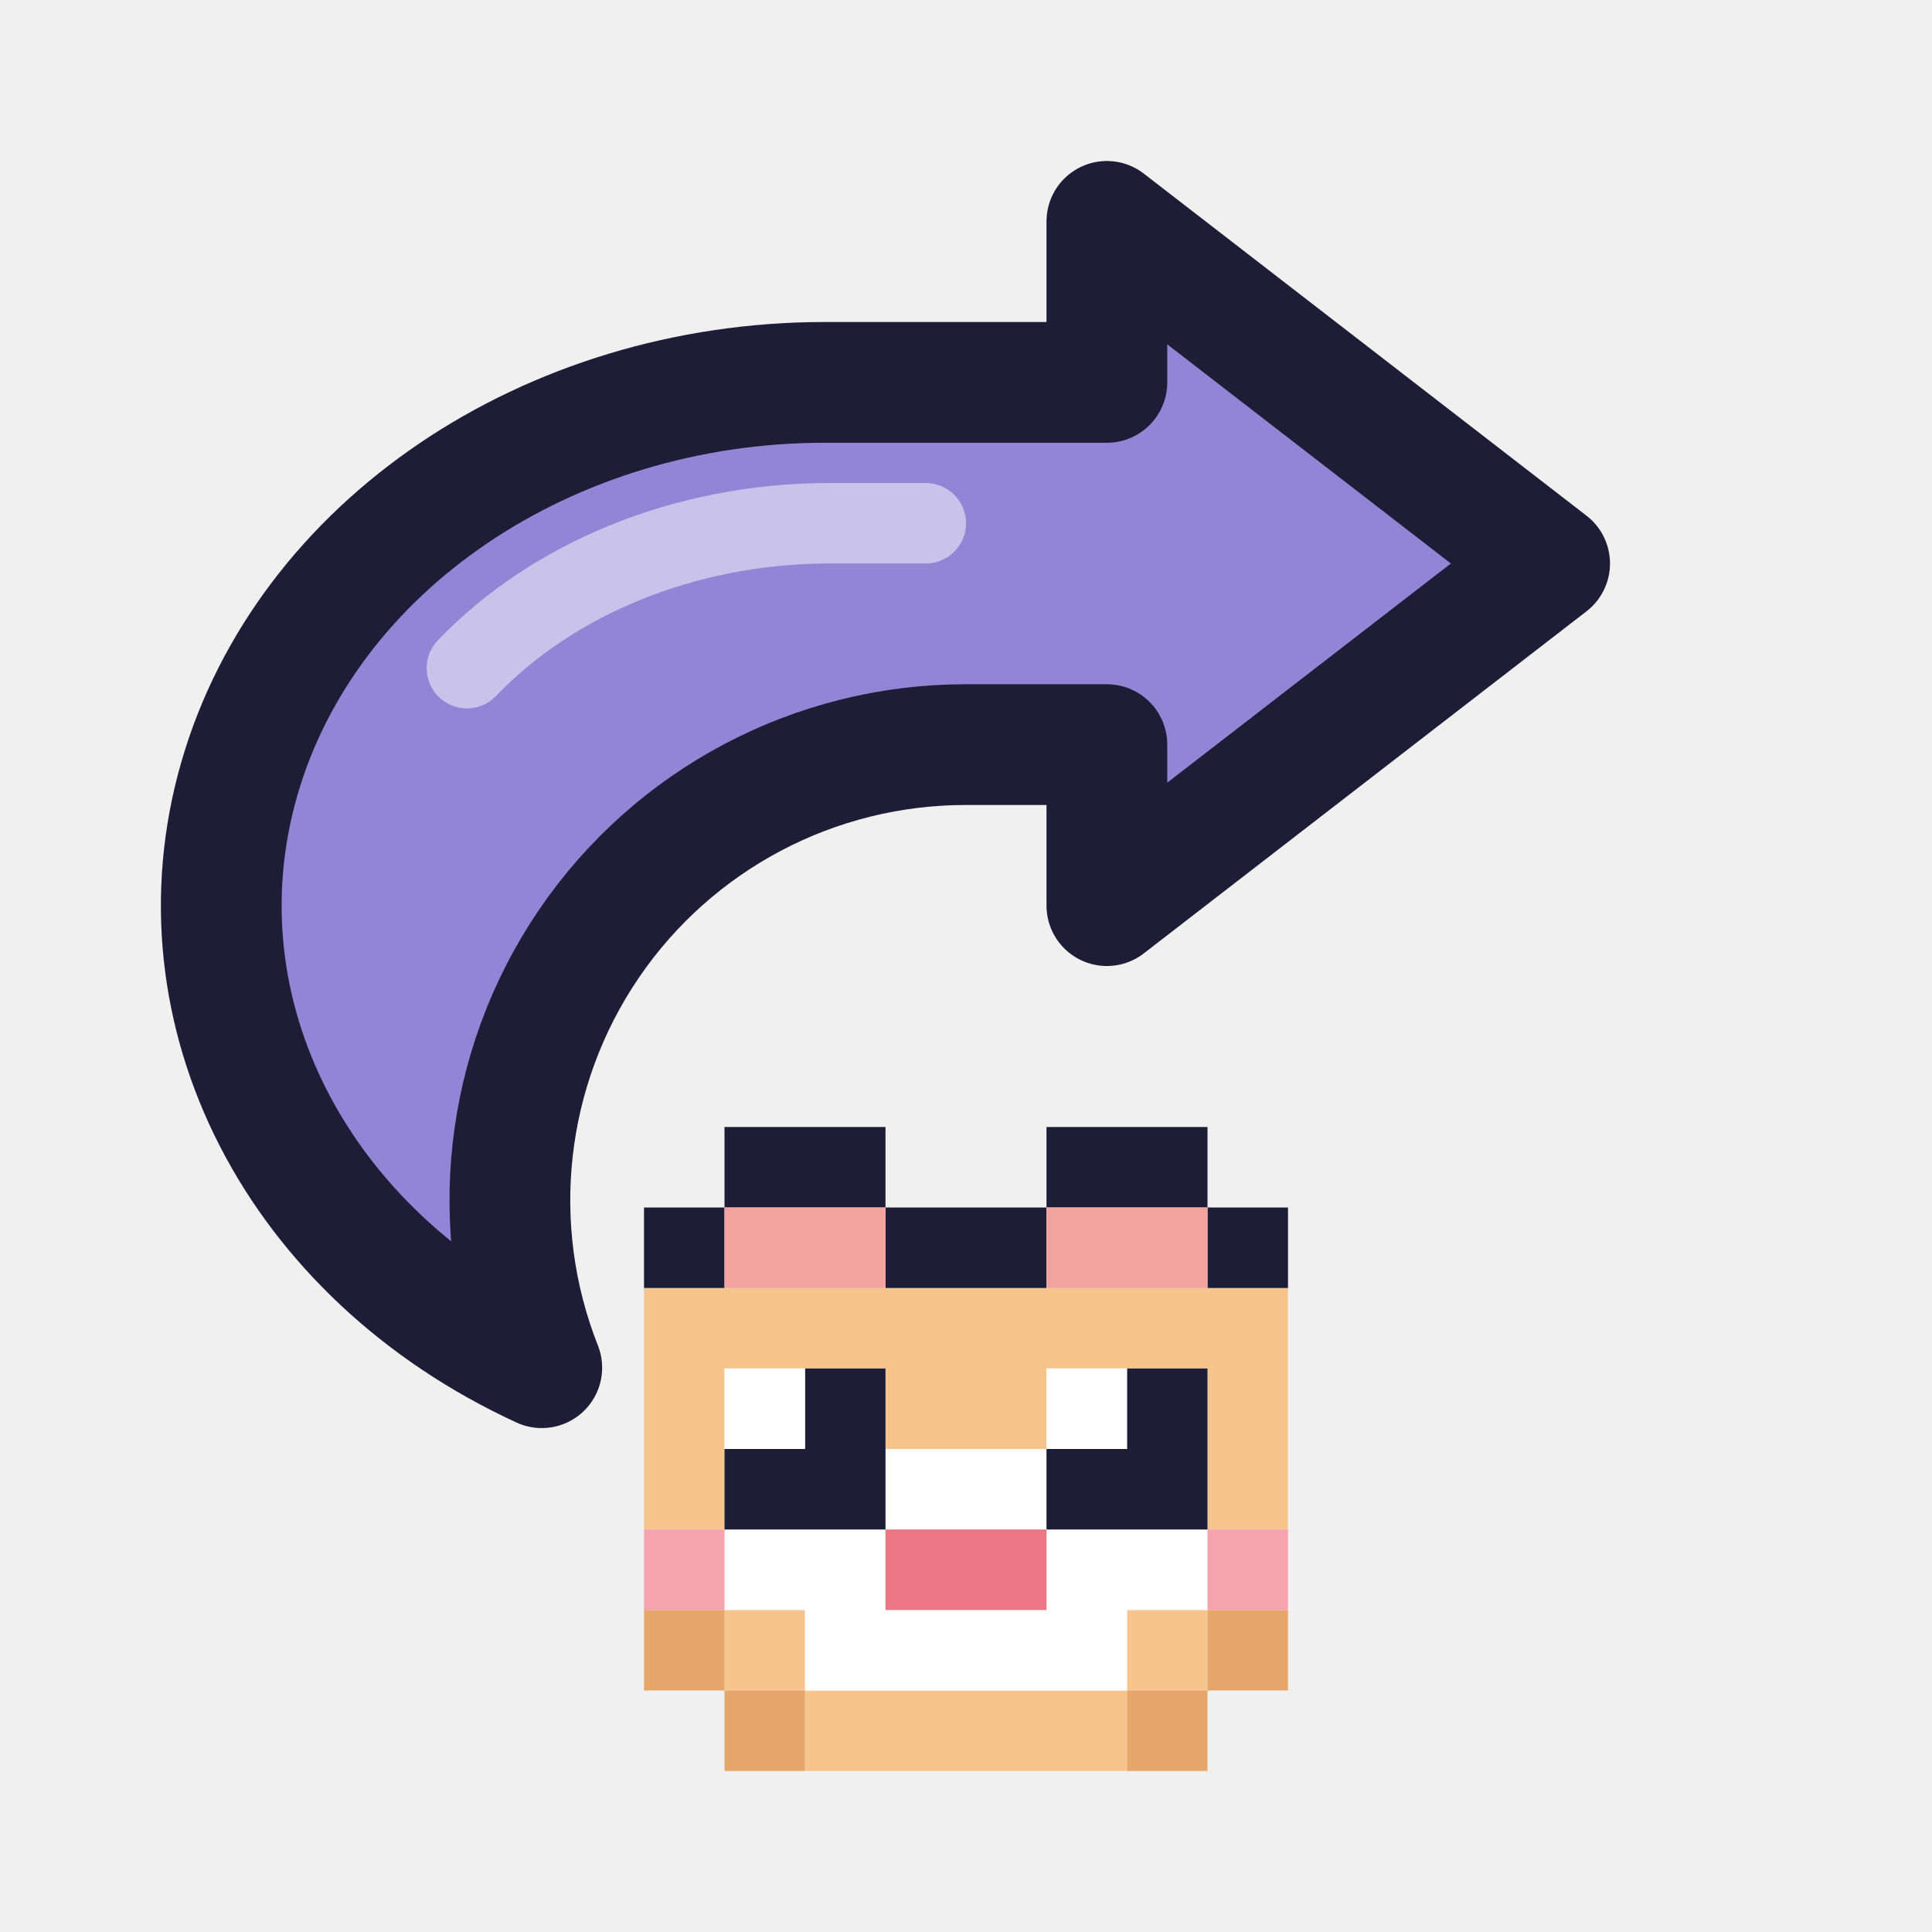
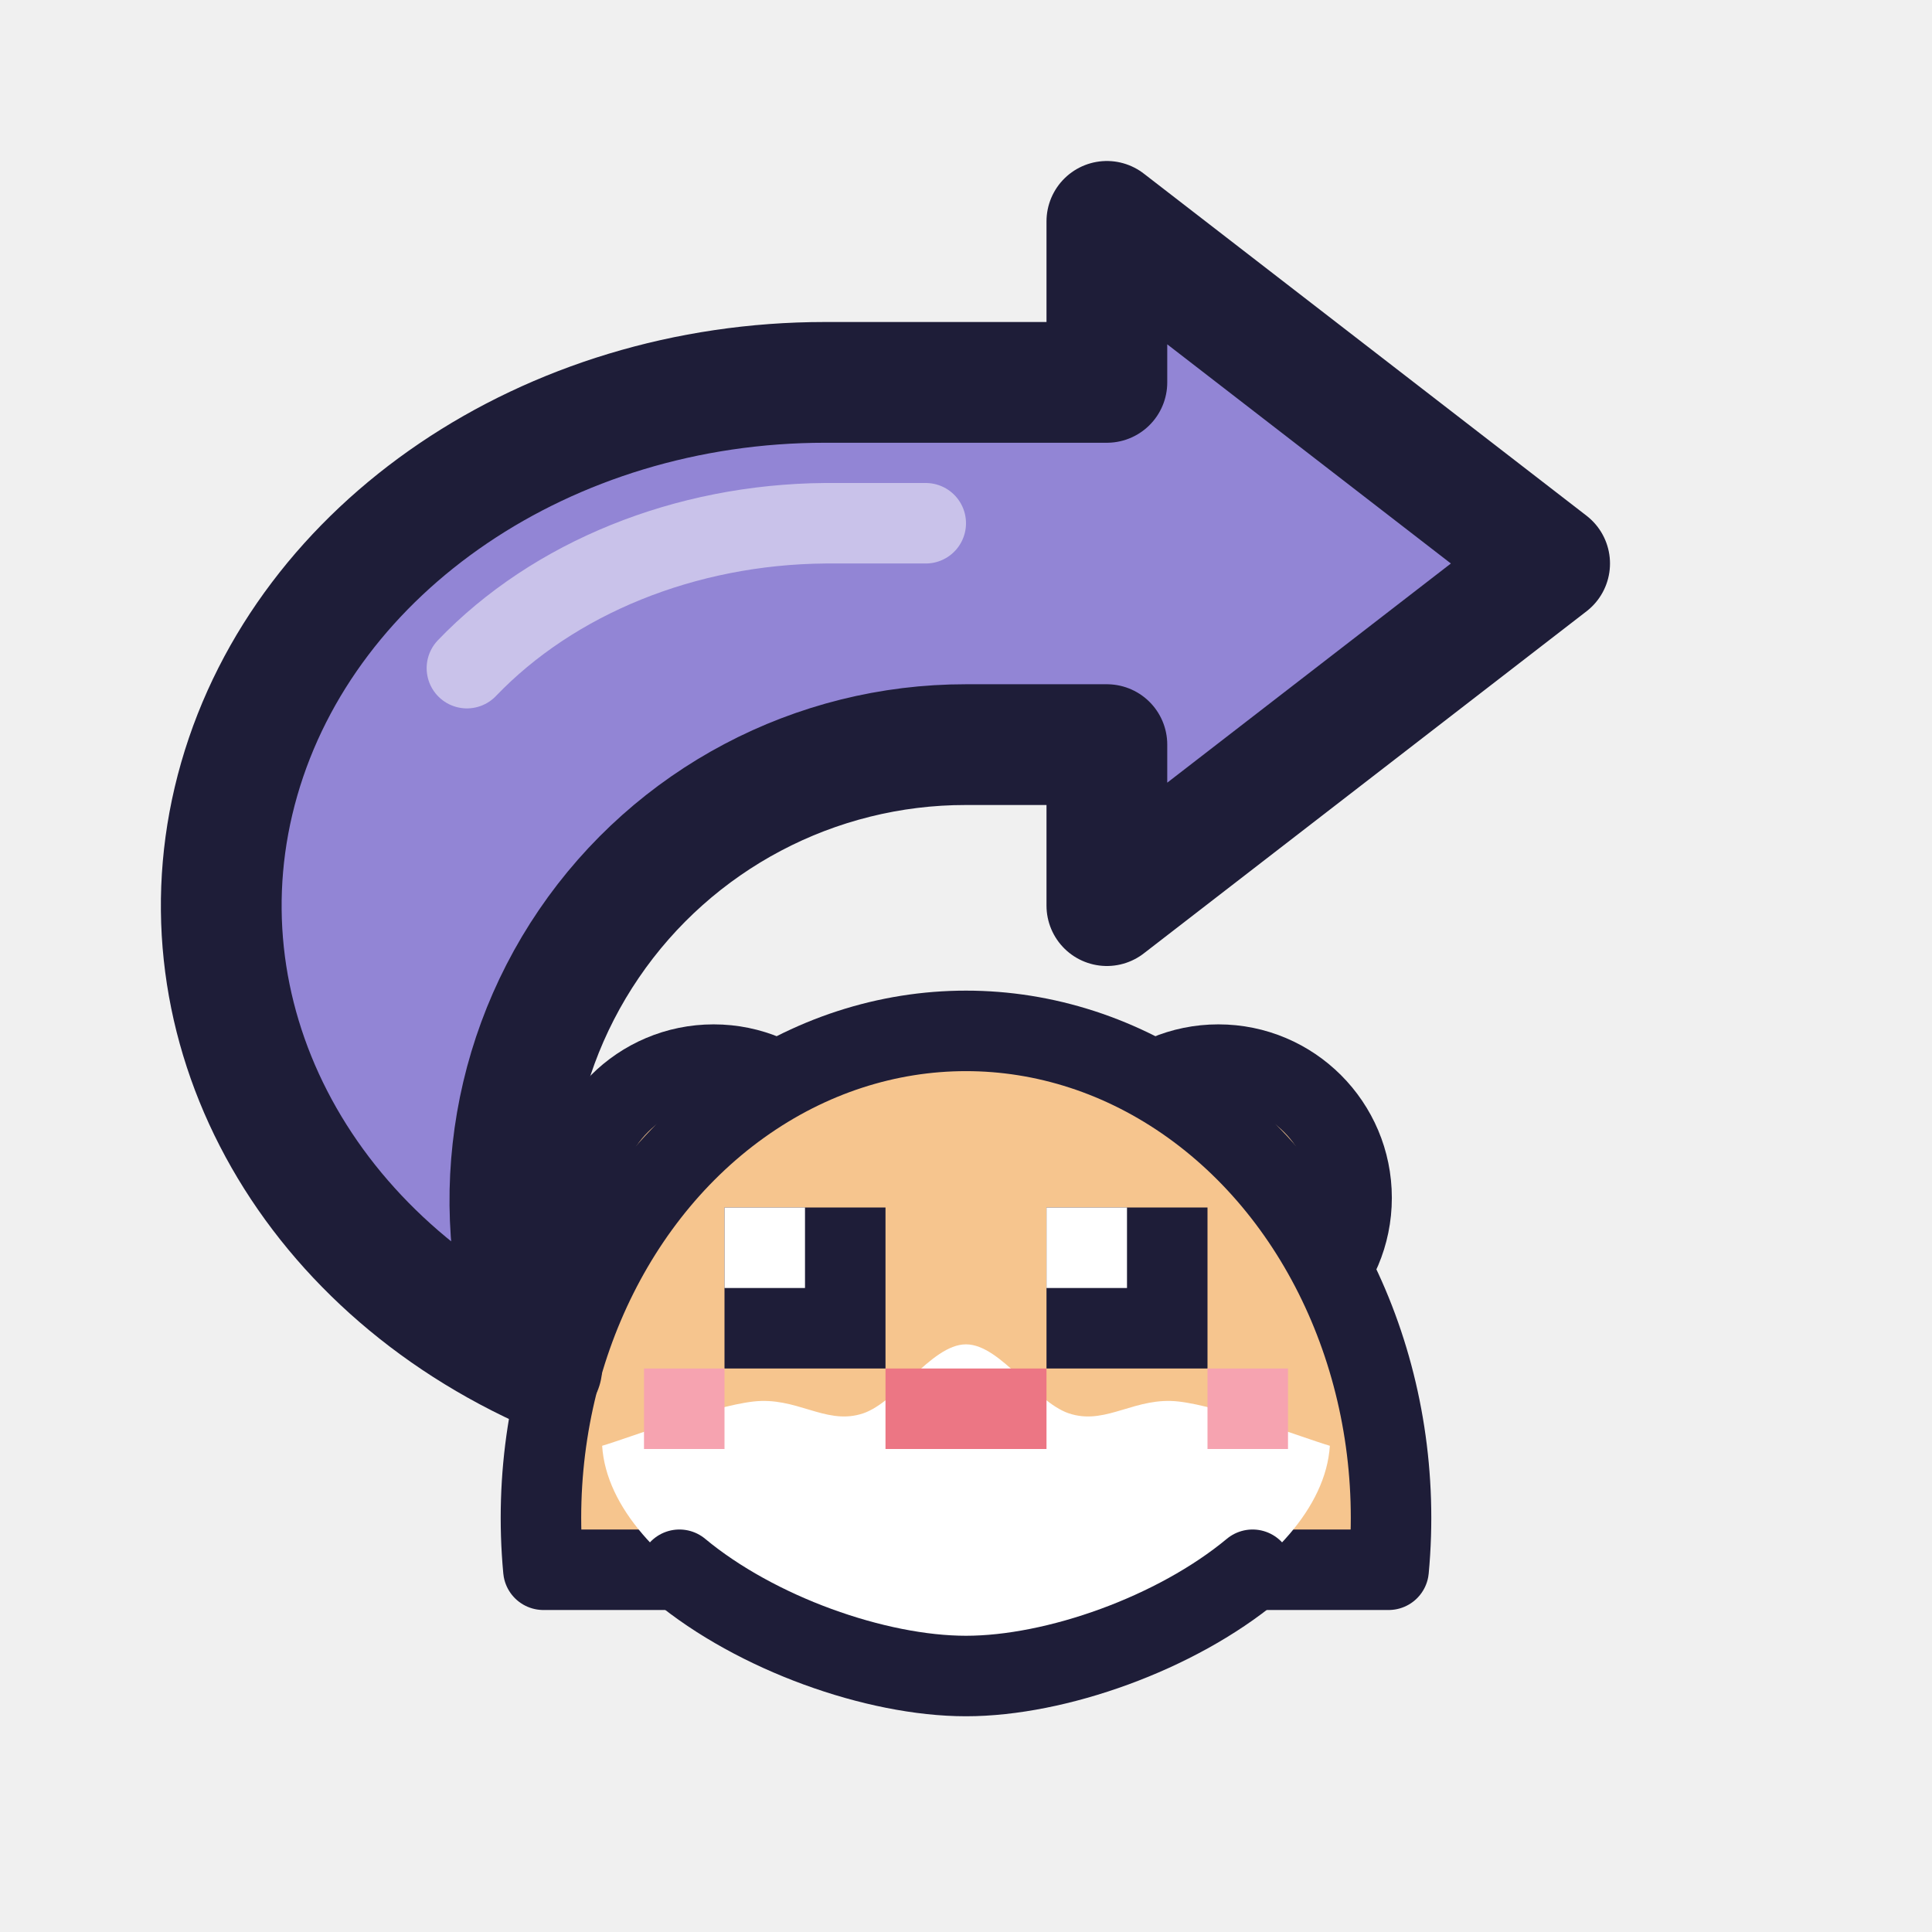
<svg xmlns="http://www.w3.org/2000/svg" width="24" height="24" viewBox="0 0 24 24">
  <g id="hamster">
-     <path id="hm_peach" d="M8 16h8v1h-8ZM8 17h1v1h-1ZM11 17h2v1h-2ZM15 17h1v1h-1ZM8 18h1v1h-1ZM15 18h1v1h-1ZM9 20h1v1h-1ZM14 20h1v1h-1ZM10 21h4v1h-4Z" fill="#F6C58E" />
-     <path id="hm_peach_shade" d="M8 20h1v1h-1ZM15 20h1v1h-1ZM9 21h1v1h-1ZM14 21h1v1h-1Z" fill="#E5A86A" />
-     <path id="hm_muzzle" d="M11 18h2v1h-2ZM9 19h2v1h-2ZM13 19h2v1h-2ZM10 20h4v1h-4Z" fill="#FFFFFF" />
-     <path id="hm_outline" d="M9 14h2v1h-2ZM13 14h2v1h-2ZM8 15h1v1h-1ZM11 15h2v1h-2ZM15 15h1v1h-1Z" fill="#1E1D38" />
-     <path id="hm_ears_in" d="M9 15h2v1h-2ZM13 15h2v1h-2Z" fill="#F2A3A0" />
-     <path id="hm_eyes" d="M10 17h1v1h-1ZM14 17h1v1h-1ZM9 18h2v1h-2ZM13 18h2v1h-2Z" fill="#1E1D38" />
-     <path id="hm_eyes_hl" d="M9 17h1v1h-1ZM13 17h1v1h-1Z" fill="#FFFFFF" />
-     <path id="hm_blush" d="M8 19h1v1h-1ZM15 19h1v1h-1Z" fill="#F6A3B0" />
-     <path id="hm_nose" d="M11 19h2v1h-2Z" fill="#EC7684" />
+     <path id="hf_ears" d="M7.21 14.88A1.65 1.65 0 1 1 10.52 14.88A1.65 1.65 0 1 1 7.21 14.88ZM13.48 14.88A1.65 1.65 0 1 1 16.79 14.88A1.65 1.65 0 1 1 13.48 14.88Z" fill="#F6C58E" stroke="#1E1D38" stroke-width="1" />
+     <path id="hf_ears_in" d="M8.31 15.1A0.85 0.85 0 1 1 10.02 15.1A0.85 0.85 0 1 1 8.31 15.1ZM13.98 15.1A0.85 0.85 0 1 1 15.69 15.1A0.85 0.85 0 1 1 13.98 15.1Z" fill="#F2A3A0" />
+     <path id="hf_head" d="M6.75 19.5A5.28 6.05 0 1 1 17.25 19.5Z" fill="#F6C58E" stroke="#1E1D38" stroke-width="1" stroke-linejoin="round" />
+     <path id="hf_muzzle" d="M7.48 17.96C7.79 17.87 8.83 17.47 9.36 17.41C9.89 17.35 10.24 17.69 10.68 17.57C11.12 17.46 11.56 16.7 12 16.7C12.44 16.7 12.88 17.46 13.32 17.57C13.76 17.69 14.11 17.35 14.64 17.41C15.17 17.47 16.21 17.87 16.52 17.96C16.42 19.5 13.76 20.82 12 20.82C10.24 20.82 7.58 19.5 7.48 17.96Z" fill="#FFFFFF" />
+     <path id="hf_eyes" d="M9 15h2v2h-2ZM13 15h2v2h-2Z" fill="#1E1D38" />
+     <path id="hf_eyes_hl" d="M9 15h1v1h-1ZM13 15h1v1h-1Z" fill="#FFFFFF" />
+     <path id="hf_nose" d="M11 17h2v1h-2Z" fill="#EC7684" />
+     <path id="hf_blush" d="M8 17h1v1h-1ZM15 17h1v1h-1Z" fill="#F6A3B0" />
+     <path id="hf_chin_ink" d="M15.56 19.5C14.61 20.29 13.12 20.82 12 20.82C10.88 20.82 9.39 20.29 8.44 19.5" fill="none" stroke="#1E1D38" stroke-width="1" stroke-linecap="round" />
  </g>
  <g id="object">
    <path id="arrow" d="M4.75 12L10.25 7.75V9.75H13.75A7.5 6.5 0 0 1 17.27 21.99A5.66 5.66 0 0 0 12 14.25H10.25V16.25Z" fill="#9285D5" stroke="#1E1D38" stroke-width="1.5" stroke-linejoin="round" transform="matrix(-1 0 0 1 24 -5)" />
  </g>
  <g id="glint">
    <path id="arrow_gloss" d="M12.5 11.5H13.75A5.75 4.75 0 0 1 18.2 13.3" fill="none" stroke="#FFFFFF" stroke-width="1" stroke-opacity="0.5" stroke-linecap="round" transform="matrix(-1 0 0 1 24 -5)" />
  </g>
</svg>
